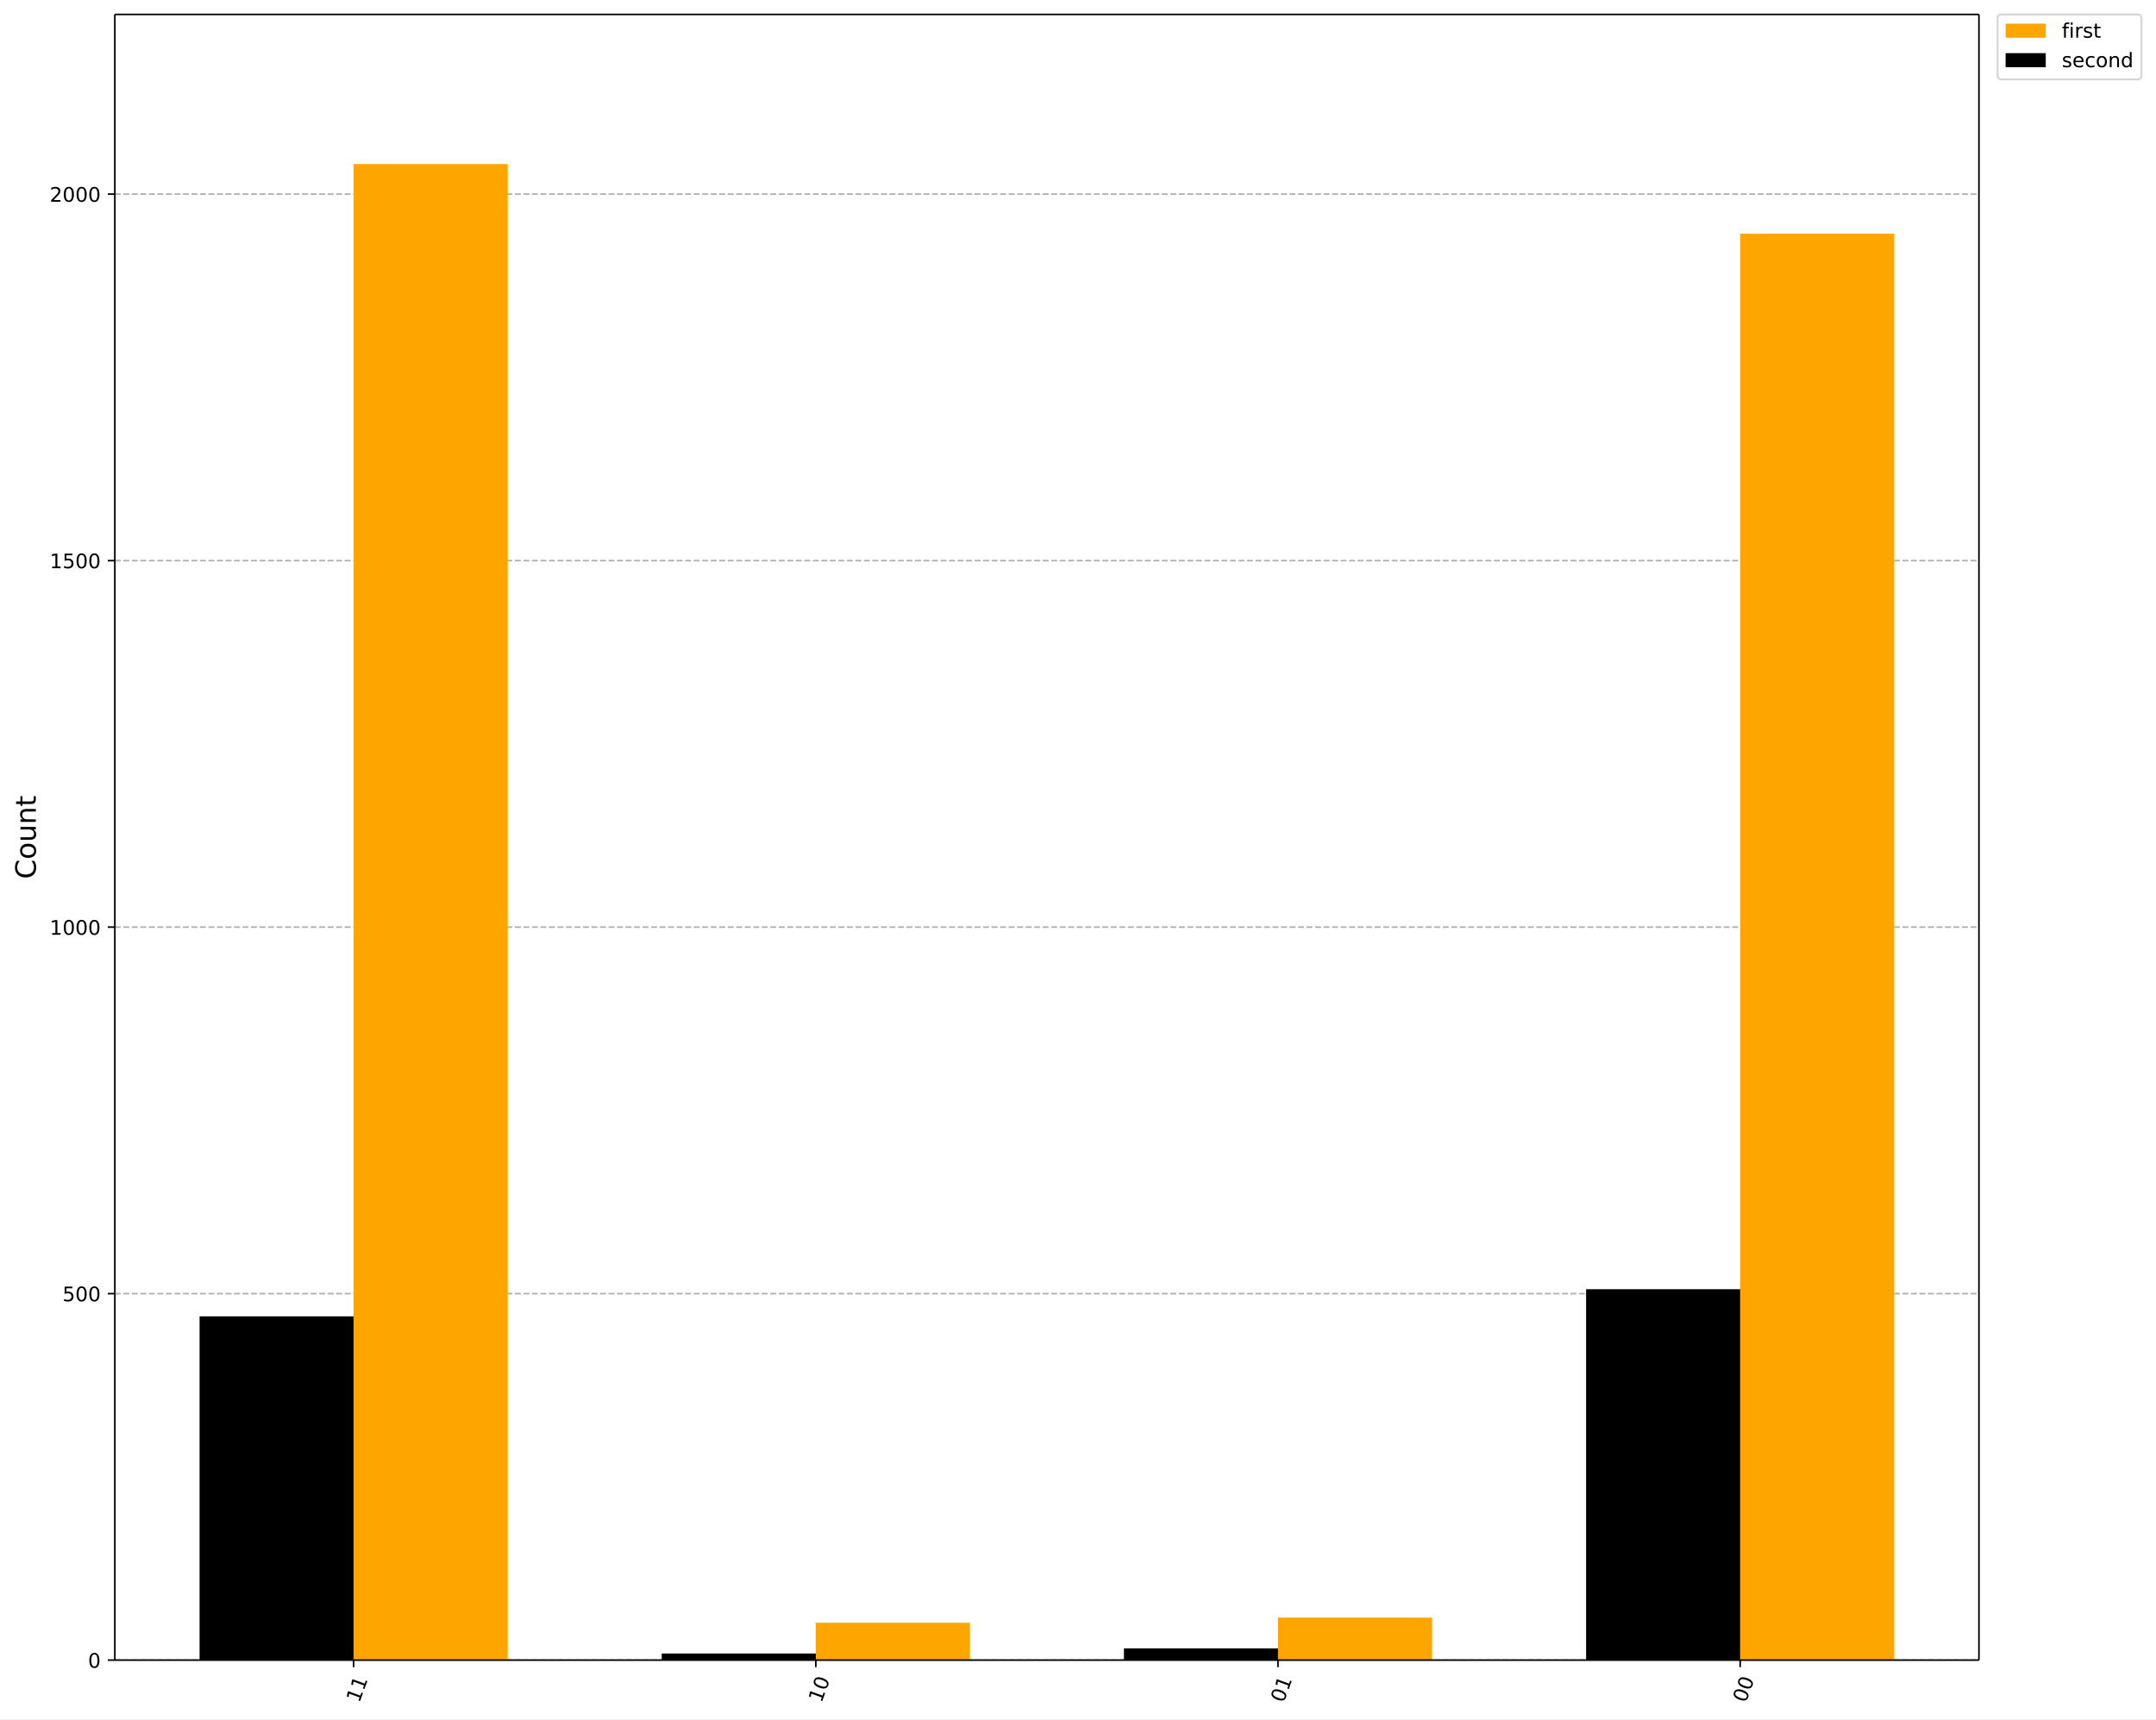
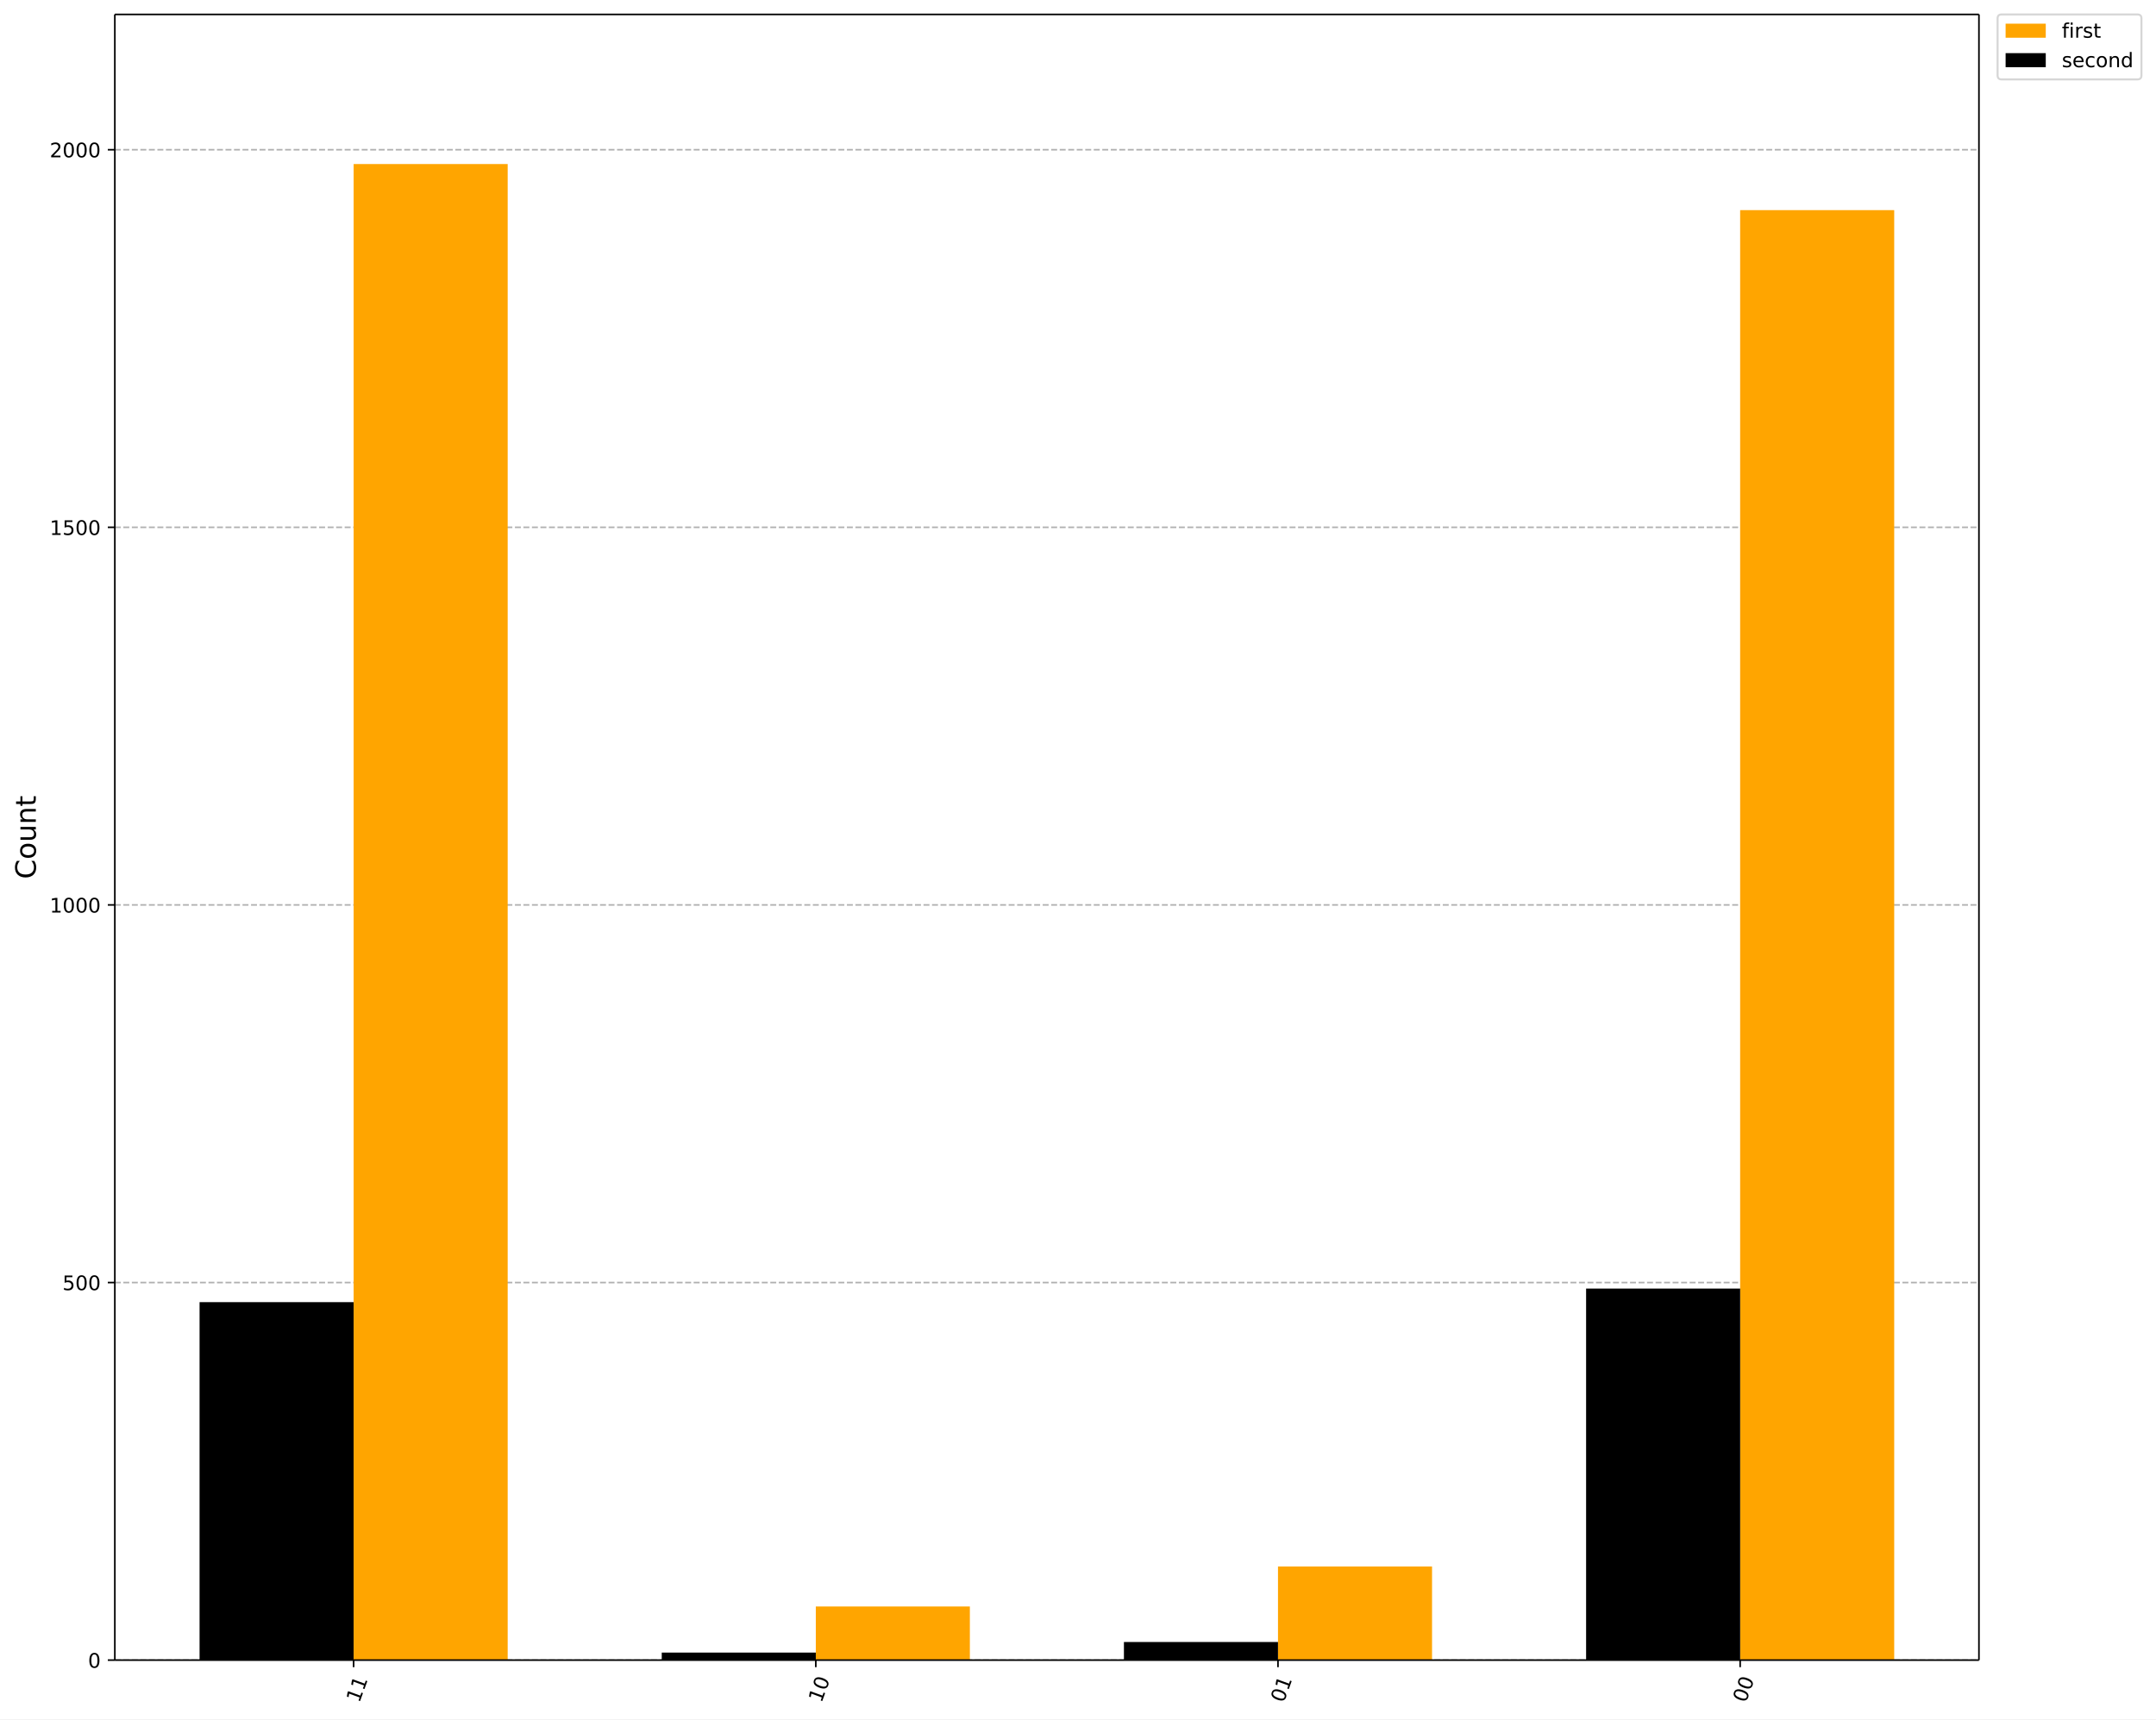
<svg xmlns="http://www.w3.org/2000/svg" xmlns:xlink="http://www.w3.org/1999/xlink" width="1073.9pt" height="856.61pt" version="1.1" viewBox="0 0 1073.9 856.61">
  <defs>
    <style type="text/css">*{stroke-linejoin: round; stroke-linecap: butt}</style>
  </defs>
  <path d="m0 856.61h1073.9v-856.61h-1073.9z" fill="#ffffff" />
  <path d="m57.199 827.14h928.51v-819.94h-928.51z" fill="#ffffff" />
  <defs>
    <path id="e5febe8ed97" d="m0 0v3.5" stroke="#000000" stroke-width=".8" />
  </defs>
  <use x="866.768" y="827.143" stroke="#000000" stroke-width=".8" xlink:href="#e5febe8ed97" />
  <g transform="translate(869.56 848.7) rotate(-70) scale(.1 -.1)">
    <defs>
      <path id="DejaVuSans-30" transform="scale(.015625)" d="m2034 4250q-487 0-733-480-245-479-245-1442 0-959 245-1439 246-480 733-480 491 0 736 480 246 480 246 1439 0 963-246 1442-245 480-736 480zm0 500q785 0 1199-621 414-620 414-1801 0-1178-414-1799-414-620-1199-620-784 0-1198 620-414 621-414 1799 0 1181 414 1801 414 621 1198 621z" />
    </defs>
    <use xlink:href="#DejaVuSans-30" />
    <use transform="translate(63.623)" xlink:href="#DejaVuSans-30" />
  </g>
  <use x="636.559" y="827.143" stroke="#000000" stroke-width=".8" xlink:href="#e5febe8ed97" />
  <g transform="translate(639.35 848.7) rotate(-70) scale(.1 -.1)">
    <defs>
      <path id="DejaVuSans-31" transform="scale(.015625)" d="m794 531h1031v3560l-1122-225v575l1116 225h631v-4135h1031v-531h-2687v531z" />
    </defs>
    <use xlink:href="#DejaVuSans-30" />
    <use transform="translate(63.623)" xlink:href="#DejaVuSans-31" />
  </g>
  <use x="406.35" y="827.143" stroke="#000000" stroke-width=".8" xlink:href="#e5febe8ed97" />
  <g transform="translate(409.14 848.7) rotate(-70) scale(.1 -.1)">
    <use xlink:href="#DejaVuSans-31" />
    <use transform="translate(63.623)" xlink:href="#DejaVuSans-30" />
  </g>
  <use x="176.141" y="827.143" stroke="#000000" stroke-width=".8" xlink:href="#e5febe8ed97" />
  <g transform="translate(178.93 848.7) rotate(-70) scale(.1 -.1)">
    <use xlink:href="#DejaVuSans-31" />
    <use transform="translate(63.623)" xlink:href="#DejaVuSans-31" />
  </g>
  <path d="m57.199 827.14h928.51" clip-path="url(#6ffb139bae2)" fill="none" stroke="#b0b0b0" stroke-dasharray="2.96,1.28" stroke-width=".8" />
  <defs>
    <path id="4ed74a9f9a8" d="m0 0h-3.5" stroke="#000000" stroke-width=".8" />
  </defs>
  <use x="57.199" y="827.143" stroke="#000000" stroke-width=".8" xlink:href="#4ed74a9f9a8" />
  <g transform="translate(43.837 830.94) scale(.1 -.1)">
    <use xlink:href="#DejaVuSans-30" />
  </g>
-   <path d="m57.199 644.54h928.51" clip-path="url(#6ffb139bae2)" fill="none" stroke="#b0b0b0" stroke-dasharray="2.96,1.28" stroke-width=".8" />
-   <use x="57.199" y="644.536" stroke="#000000" stroke-width=".8" xlink:href="#4ed74a9f9a8" />
-   <g transform="translate(31.112 648.34) scale(.1 -.1)">
+   <path d="m57.199 639.01h928.51" clip-path="url(#6ffb139bae2)" fill="none" stroke="#b0b0b0" stroke-dasharray="2.96,1.28" stroke-width=".8" />
+   <use x="57.199" y="639.005" stroke="#000000" stroke-width=".8" xlink:href="#4ed74a9f9a8" />
+   <g transform="translate(31.112 642.8) scale(.1 -.1)">
    <defs>
      <path id="DejaVuSans-35" transform="scale(.015625)" d="m691 4666h2478v-532h-1900v-1143q137 47 274 70 138 23 276 23 781 0 1237-428 457-428 457-1159 0-753-469-1171-469-417-1322-417-294 0-599 50-304 50-629 150v635q281-153 581-228t634-75q541 0 856 284 316 284 316 772 0 487-316 771-315 285-856 285-253 0-505-56-251-56-513-175v2344z" />
    </defs>
    <use xlink:href="#DejaVuSans-35" />
    <use transform="translate(63.623)" xlink:href="#DejaVuSans-30" />
    <use transform="translate(127.25)" xlink:href="#DejaVuSans-30" />
  </g>
-   <path d="m57.199 461.93h928.51" clip-path="url(#6ffb139bae2)" fill="none" stroke="#b0b0b0" stroke-dasharray="2.96,1.28" stroke-width=".8" />
-   <use x="57.199" y="461.929" stroke="#000000" stroke-width=".8" xlink:href="#4ed74a9f9a8" />
-   <g transform="translate(24.749 465.73) scale(.1 -.1)">
+   <path d="m57.199 450.87h928.51" clip-path="url(#6ffb139bae2)" fill="none" stroke="#b0b0b0" stroke-dasharray="2.96,1.28" stroke-width=".8" />
+   <use x="57.199" y="450.867" stroke="#000000" stroke-width=".8" xlink:href="#4ed74a9f9a8" />
+   <g transform="translate(24.749 454.67) scale(.1 -.1)">
    <use xlink:href="#DejaVuSans-31" />
    <use transform="translate(63.623)" xlink:href="#DejaVuSans-30" />
    <use transform="translate(127.25)" xlink:href="#DejaVuSans-30" />
    <use transform="translate(190.87)" xlink:href="#DejaVuSans-30" />
  </g>
-   <path d="m57.199 279.32h928.51" clip-path="url(#6ffb139bae2)" fill="none" stroke="#b0b0b0" stroke-dasharray="2.96,1.28" stroke-width=".8" />
-   <use x="57.199" y="279.321" stroke="#000000" stroke-width=".8" xlink:href="#4ed74a9f9a8" />
-   <g transform="translate(24.749 283.12) scale(.1 -.1)">
+   <path d="m57.199 262.73h928.51" clip-path="url(#6ffb139bae2)" fill="none" stroke="#b0b0b0" stroke-dasharray="2.96,1.28" stroke-width=".8" />
+   <use x="57.199" y="262.729" stroke="#000000" stroke-width=".8" xlink:href="#4ed74a9f9a8" />
+   <g transform="translate(24.749 266.53) scale(.1 -.1)">
    <use xlink:href="#DejaVuSans-31" />
    <use transform="translate(63.623)" xlink:href="#DejaVuSans-35" />
    <use transform="translate(127.25)" xlink:href="#DejaVuSans-30" />
    <use transform="translate(190.87)" xlink:href="#DejaVuSans-30" />
  </g>
-   <path d="m57.199 96.714h928.51" clip-path="url(#6ffb139bae2)" fill="none" stroke="#b0b0b0" stroke-dasharray="2.96,1.28" stroke-width=".8" />
-   <use x="57.199" y="96.714" stroke="#000000" stroke-width=".8" xlink:href="#4ed74a9f9a8" />
-   <g transform="translate(24.749 100.51) scale(.1 -.1)">
+   <path d="m57.199 74.591h928.51" clip-path="url(#6ffb139bae2)" fill="none" stroke="#b0b0b0" stroke-dasharray="2.96,1.28" stroke-width=".8" />
+   <use x="57.199" y="74.591" stroke="#000000" stroke-width=".8" xlink:href="#4ed74a9f9a8" />
+   <g transform="translate(24.749 78.39) scale(.1 -.1)">
    <defs>
      <path id="DejaVuSans-32" transform="scale(.015625)" d="m1228 531h2203v-531h-2962v531q359 372 979 998 621 627 780 809 303 340 423 576 121 236 121 464 0 372-261 606-261 235-680 235-297 0-627-103-329-103-704-313v638q381 153 712 231 332 78 607 78 725 0 1156-363 431-362 431-968 0-288-108-546-107-257-392-607-78-91-497-524-418-433-1181-1211z" />
    </defs>
    <use xlink:href="#DejaVuSans-32" />
    <use transform="translate(63.623)" xlink:href="#DejaVuSans-30" />
    <use transform="translate(127.25)" xlink:href="#DejaVuSans-30" />
    <use transform="translate(190.87)" xlink:href="#DejaVuSans-30" />
  </g>
  <g transform="translate(17.838 437.96) rotate(-90) scale(.14 -.14)">
    <defs>
      <path id="DejaVuSans-43" transform="scale(.015625)" d="m4122 4306v-665q-319 297-680 443-361 147-767 147-800 0-1225-489t-425-1414q0-922 425-1411t1225-489q406 0 767 147t680 444v-660q-331-225-702-338-370-112-782-112-1060 0-1670 648-609 649-609 1771 0 1125 609 1773 610 649 1670 649 418 0 788-111 371-111 696-333z" />
      <path id="DejaVuSans-6f" transform="scale(.015625)" d="m1959 3097q-462 0-731-361t-269-989 267-989q268-361 733-361 460 0 728 362 269 363 269 988 0 622-269 986-268 364-728 364zm0 487q750 0 1178-488 429-487 429-1349 0-859-429-1349-428-489-1178-489-753 0-1180 489-426 490-426 1349 0 862 426 1349 427 488 1180 488z" />
      <path id="DejaVuSans-75" transform="scale(.015625)" d="m544 1381v2119h575v-2097q0-497 193-746 194-248 582-248 465 0 735 297 271 297 271 810v1984h575v-3500h-575v538q-209-319-486-474-276-155-642-155-603 0-916 375-312 375-312 1097zm1447 2203z" />
      <path id="DejaVuSans-6e" transform="scale(.015625)" d="m3513 2113v-2113h-575v2094q0 497-194 743-194 247-581 247-466 0-735-297-269-296-269-809v-1978h-578v3500h578v-544q207 316 486 472 280 156 646 156 603 0 912-373 310-373 310-1098z" />
      <path id="DejaVuSans-74" transform="scale(.015625)" d="m1172 4494v-994h1184v-447h-1184v-1900q0-428 117-550t477-122h590v-481h-590q-666 0-919 248-253 249-253 905v1900h-422v447h422v994h578z" />
    </defs>
    <use xlink:href="#DejaVuSans-43" />
    <use transform="translate(69.824)" xlink:href="#DejaVuSans-6f" />
    <use transform="translate(131.01)" xlink:href="#DejaVuSans-75" />
    <use transform="translate(194.38)" xlink:href="#DejaVuSans-6e" />
    <use transform="translate(257.76)" xlink:href="#DejaVuSans-74" />
  </g>
-   <path d="m943.5 827.14h-76.736v-710.71h76.736z" clip-path="url(#6ffb139bae2)" fill="#ffa500" />
-   <path d="m713.3 827.14h-76.736v-21.182h76.736z" clip-path="url(#6ffb139bae2)" fill="#ffa500" />
-   <path d="m483.09 827.14h-76.736v-18.626h76.736z" clip-path="url(#6ffb139bae2)" fill="#ffa500" />
+   <path d="m943.5 827.14h-76.736v-722.45h76.736z" clip-path="url(#6ffb139bae2)" fill="#ffa500" />
+   <path d="m713.3 827.14h-76.736v-46.658h76.736z" clip-path="url(#6ffb139bae2)" fill="#ffa500" />
+   <path d="m483.09 827.14h-76.736v-26.716h76.736z" clip-path="url(#6ffb139bae2)" fill="#ffa500" />
  <path d="m252.88 827.14h-76.736v-745.4h76.736z" clip-path="url(#6ffb139bae2)" fill="#ffa500" />
-   <path d="m866.77 827.14h-76.736v-184.8h76.736z" clip-path="url(#6ffb139bae2)" />
-   <path d="m636.56 827.14h-76.736v-5.843h76.736z" clip-path="url(#6ffb139bae2)" />
-   <path d="m406.35 827.14h-76.736v-3.287h76.736z" clip-path="url(#6ffb139bae2)" />
-   <path d="m176.14 827.14h-76.736v-171.29h76.736z" clip-path="url(#6ffb139bae2)" />
+   <path d="m866.77 827.14h-76.736v-185.13h76.736z" clip-path="url(#6ffb139bae2)" />
+   <path d="m636.56 827.14h-76.736v-9.031h76.736z" clip-path="url(#6ffb139bae2)" />
+   <path d="m406.35 827.14h-76.736v-3.763h76.736z" clip-path="url(#6ffb139bae2)" />
+   <path d="m176.14 827.14h-76.736v-178.35h76.736z" clip-path="url(#6ffb139bae2)" />
  <path d="m57.199 827.14v-819.94" fill="none" stroke="#000000" stroke-linecap="square" stroke-width=".8" />
  <path d="m985.71 827.14v-819.94" fill="none" stroke="#000000" stroke-linecap="square" stroke-width=".8" />
  <path d="m57.199 827.14h928.51" fill="none" stroke="#000000" stroke-linecap="square" stroke-width=".8" />
  <path d="m57.199 7.2h928.51" fill="none" stroke="#000000" stroke-linecap="square" stroke-width=".8" />
  <path d="m996.99 39.556h67.666q2 0 2-2v-28.356q0-2-2-2h-67.666q-2 0-2 2v28.356q0 2 2 2z" fill="#ffffff" opacity=".8" stroke="#cccccc" />
  <path d="m998.99 18.798h20v-7h-20z" fill="#ffa500" />
  <g transform="translate(1027 18.798) scale(.1 -.1)">
    <defs>
      <path id="DejaVuSans-66" transform="scale(.015625)" d="m2375 4863v-479h-550q-309 0-430-125-120-125-120-450v-309h947v-447h-947v-3053h-578v3053h-550v447h550v244q0 584 272 851 272 268 862 268h544z" />
      <path id="DejaVuSans-69" transform="scale(.015625)" d="m603 3500h575v-3500h-575v3500zm0 1363h575v-729h-575v729z" />
      <path id="DejaVuSans-72" transform="scale(.015625)" d="m2631 2963q-97 56-211 82-114 27-251 27-488 0-749-317t-261-911v-1844h-578v3500h578v-544q182 319 472 473 291 155 707 155 59 0 131-8 72-7 159-23l3-590z" />
      <path id="DejaVuSans-73" transform="scale(.015625)" d="m2834 3397v-544q-243 125-506 187-262 63-544 63-428 0-642-131t-214-394q0-200 153-314t616-217l197-44q612-131 870-370t258-667q0-488-386-773-386-284-1061-284-281 0-586 55t-642 164v594q319-166 628-249 309-82 613-82 406 0 624 139 219 139 219 392 0 234-158 359-157 125-692 241l-200 47q-534 112-772 345-237 233-237 639 0 494 350 762 350 269 994 269 318 0 599-47 282-46 519-140z" />
    </defs>
    <use xlink:href="#DejaVuSans-66" />
    <use transform="translate(35.205)" xlink:href="#DejaVuSans-69" />
    <use transform="translate(62.988)" xlink:href="#DejaVuSans-72" />
    <use transform="translate(104.1)" xlink:href="#DejaVuSans-73" />
    <use transform="translate(156.2)" xlink:href="#DejaVuSans-74" />
  </g>
  <path d="m998.99 33.477h20v-7h-20z" />
  <g transform="translate(1027 33.477) scale(.1 -.1)">
    <defs>
      <path id="DejaVuSans-65" transform="scale(.015625)" d="m3597 1894v-281h-2644q38-594 358-905t892-311q331 0 642 81t618 244v-544q-310-131-635-200t-659-69q-838 0-1327 487-489 488-489 1320 0 859 464 1363 464 505 1252 505 706 0 1117-455 411-454 411-1235zm-575 169q-6 471-264 752-258 282-683 282-481 0-770-272t-333-766l2050 4z" />
      <path id="DejaVuSans-63" transform="scale(.015625)" d="m3122 3366v-538q-244 135-489 202t-495 67q-560 0-870-355-309-354-309-995t309-996q310-354 870-354 250 0 495 67t489 202v-532q-241-112-499-168-257-57-548-57-791 0-1257 497-465 497-465 1341 0 856 470 1346 471 491 1290 491 265 0 518-55 253-54 491-163z" />
      <path id="DejaVuSans-64" transform="scale(.015625)" d="m2906 2969v1894h575v-4863h-575v525q-181-312-458-464-276-152-664-152-634 0-1033 506-398 507-398 1332t398 1331q399 506 1033 506 388 0 664-152 277-151 458-463zm-1959-1222q0-634 261-995t717-361 718 361q263 361 263 995t-263 995q-262 361-718 361t-717-361-261-995z" />
    </defs>
    <use xlink:href="#DejaVuSans-73" />
    <use transform="translate(52.1)" xlink:href="#DejaVuSans-65" />
    <use transform="translate(113.62)" xlink:href="#DejaVuSans-63" />
    <use transform="translate(168.6)" xlink:href="#DejaVuSans-6f" />
    <use transform="translate(229.79)" xlink:href="#DejaVuSans-6e" />
    <use transform="translate(293.16)" xlink:href="#DejaVuSans-64" />
  </g>
  <defs>
    <clipPath id="6ffb139bae2">
      <rect x="57.199" y="7.2" width="928.51" height="819.94" />
    </clipPath>
  </defs>
</svg>
